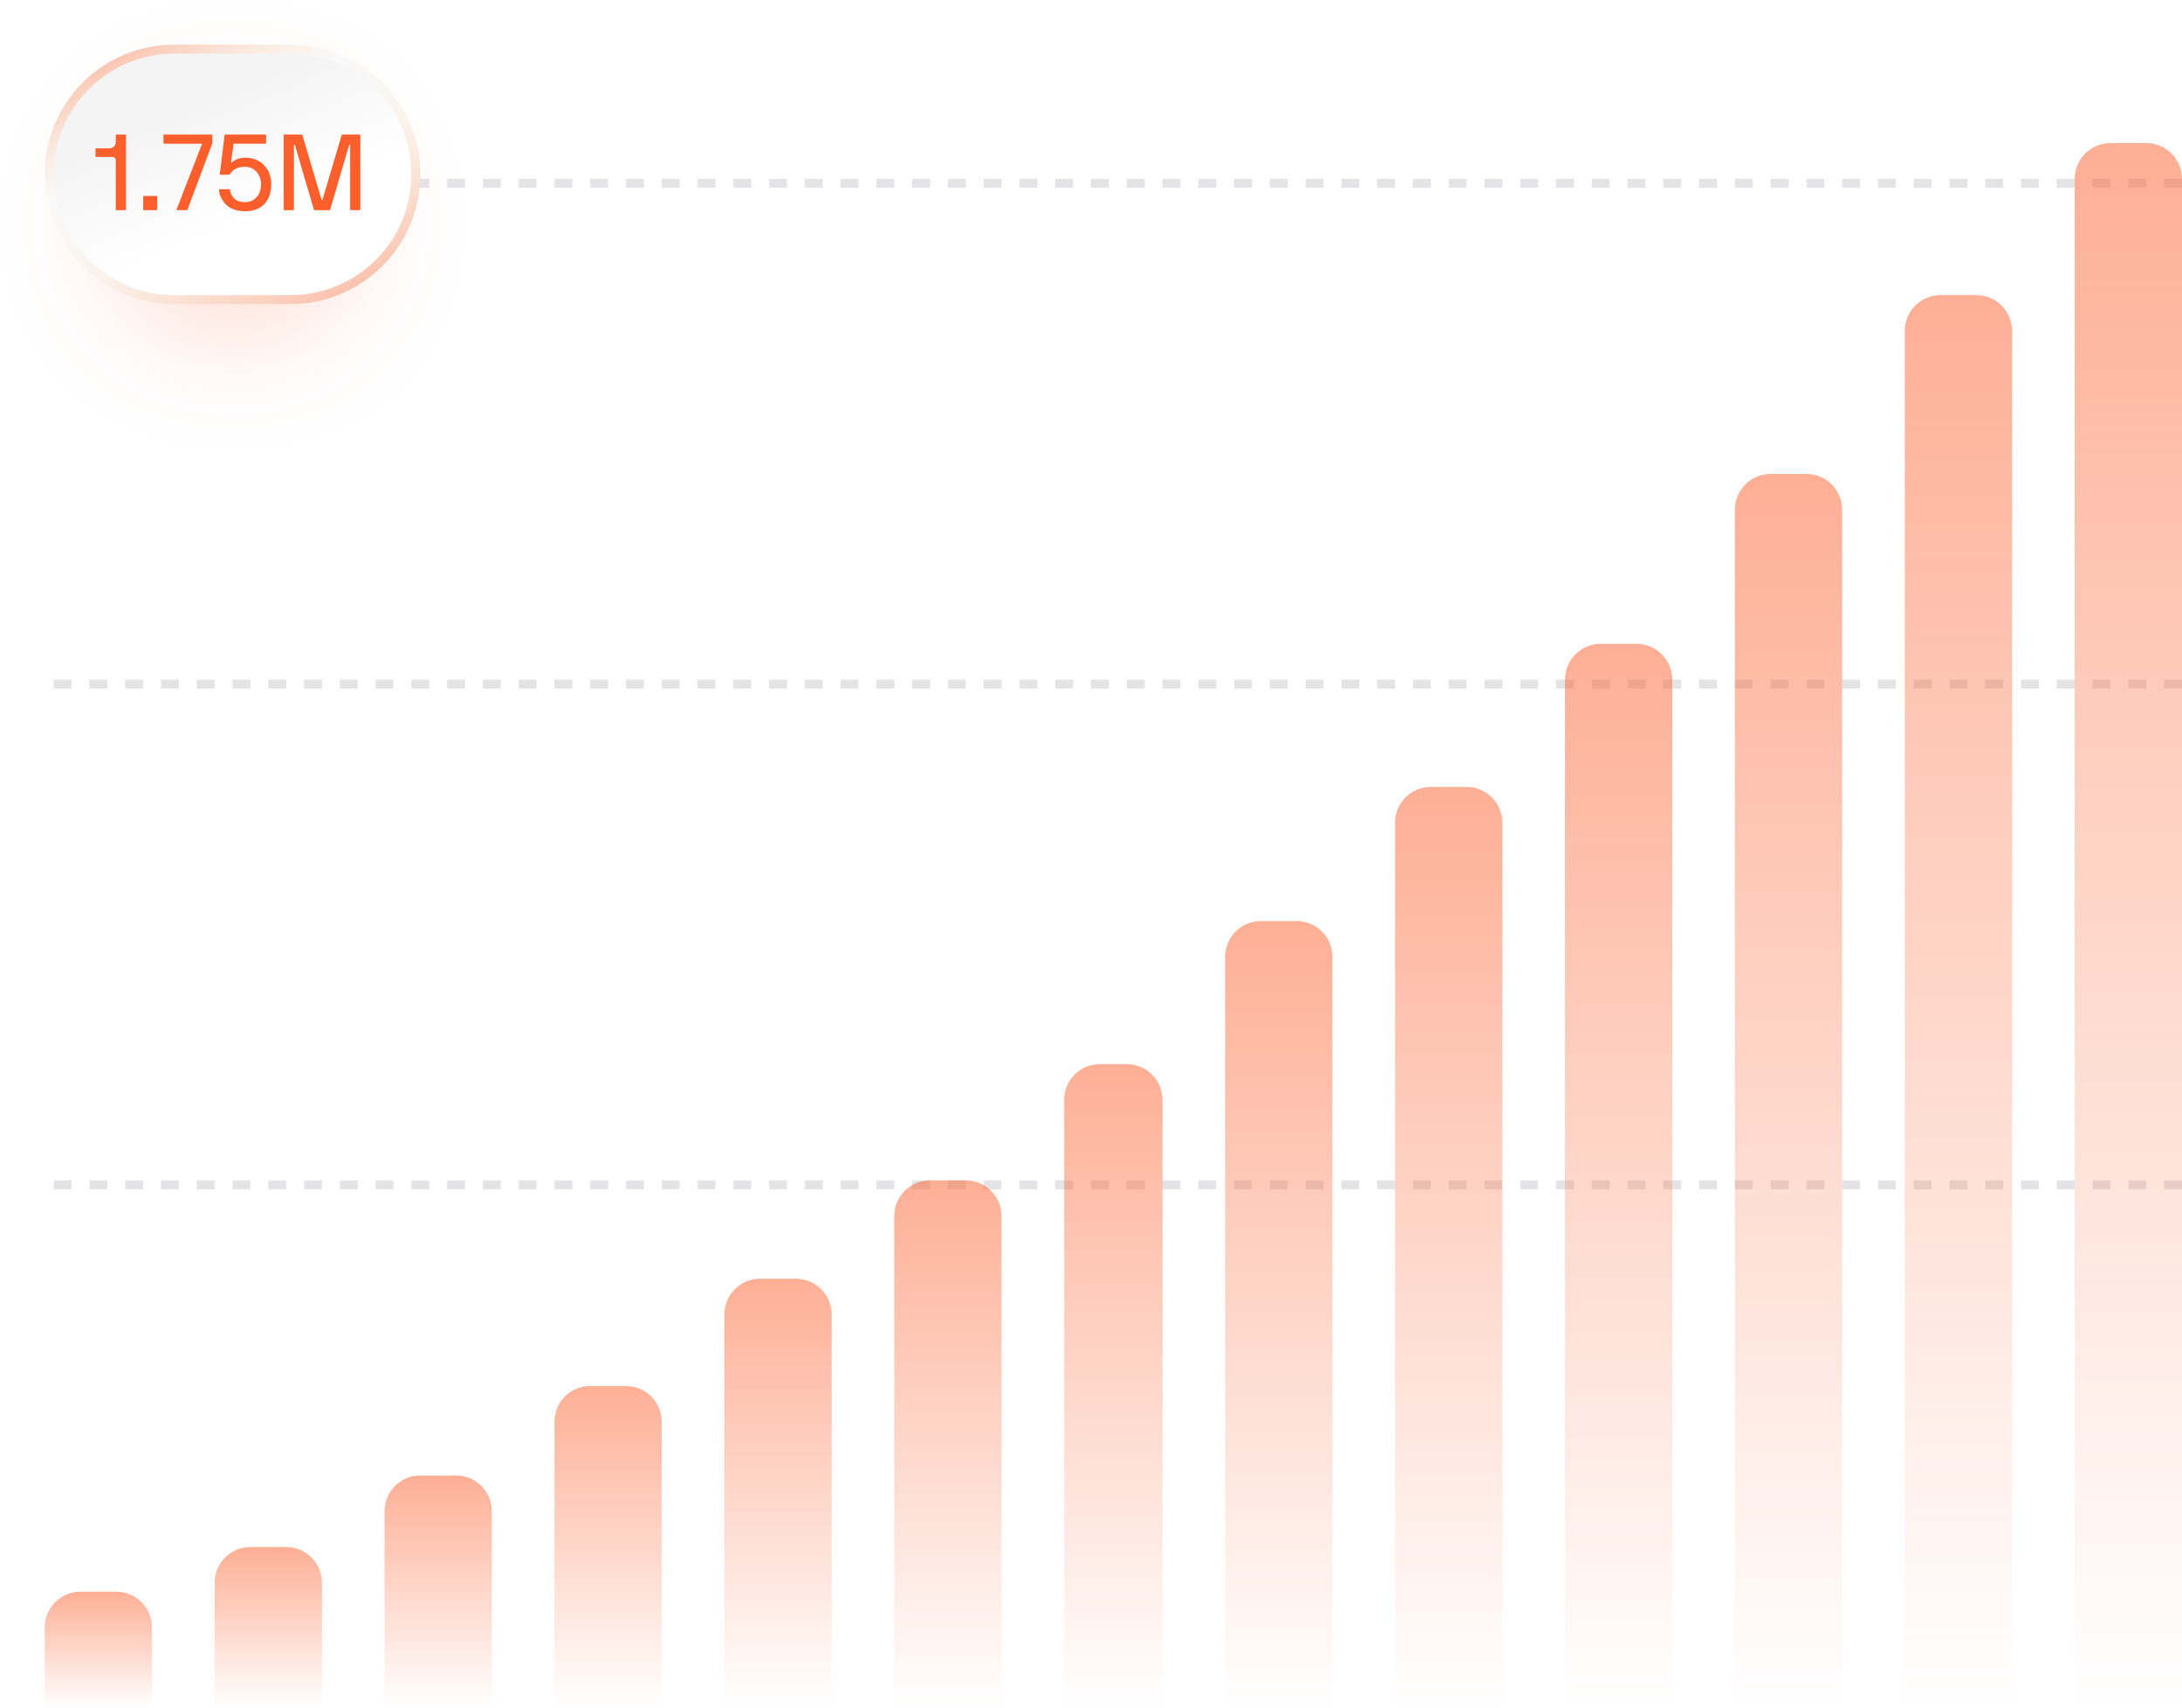
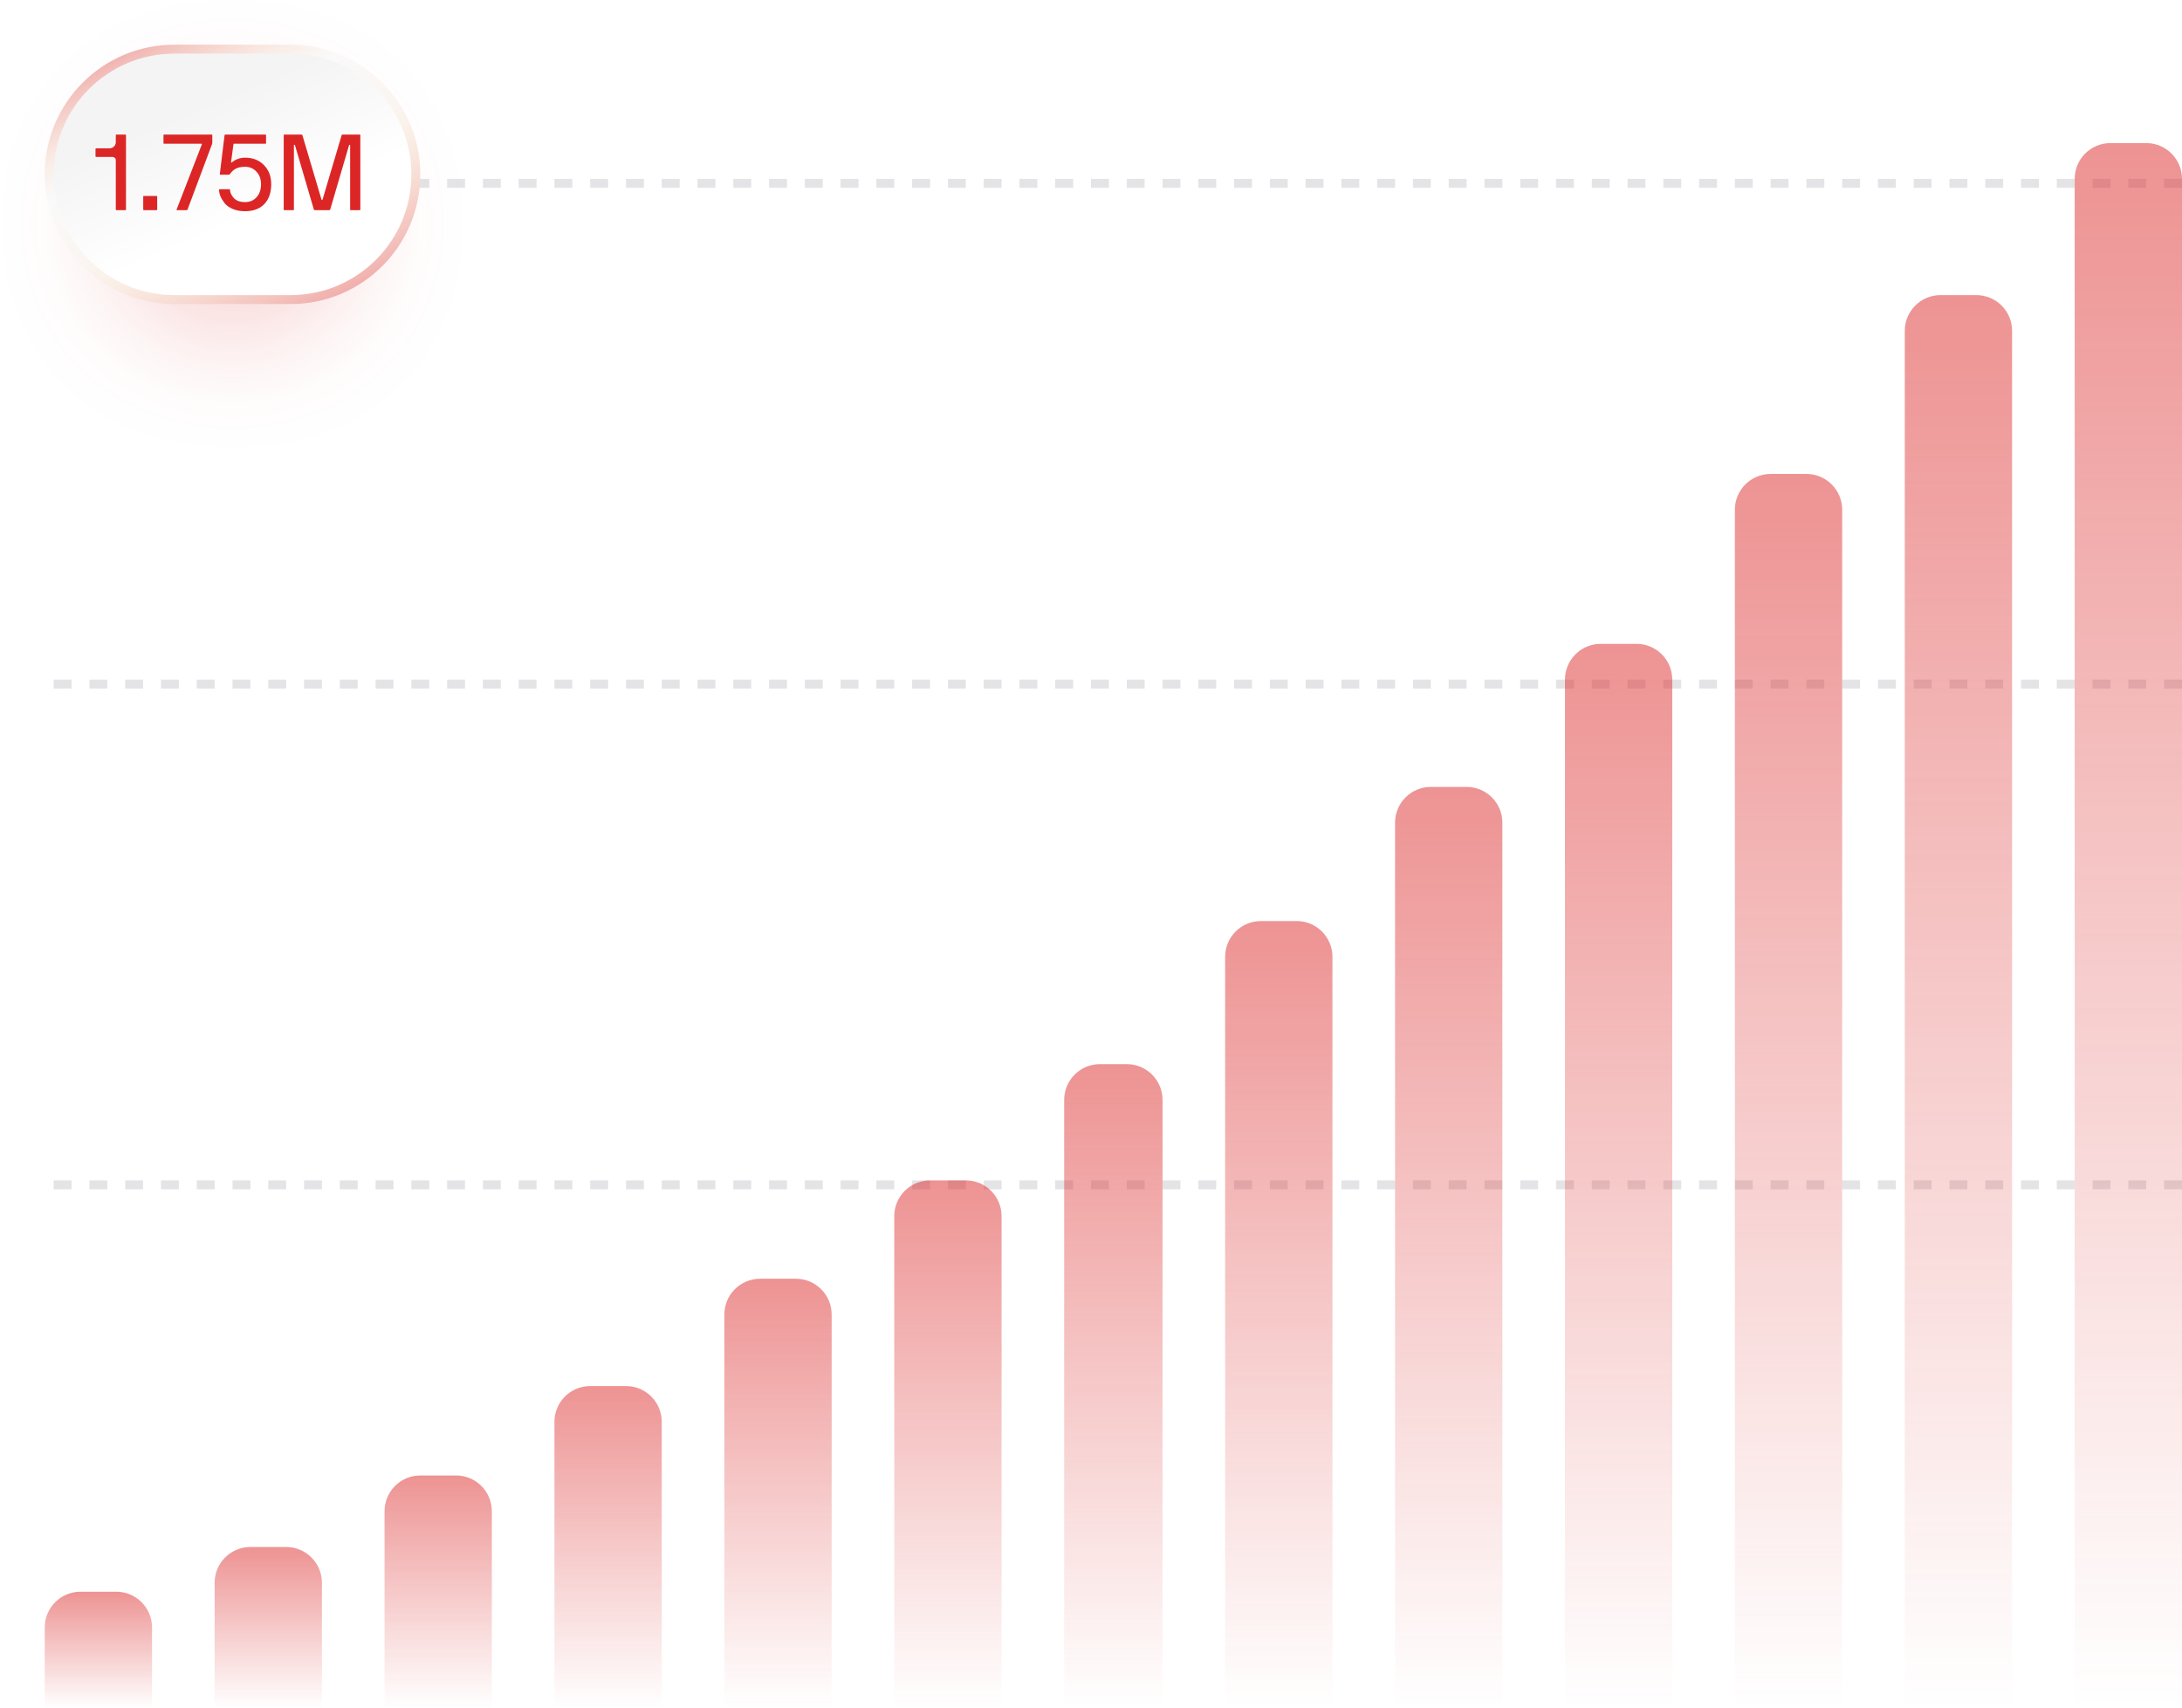
<svg xmlns="http://www.w3.org/2000/svg" width="244" height="191" viewBox="0 0 244 191" fill="none">
  <line x1="244" y1="20.5" x2="5" y2="20.5" stroke="#E4E4E7" style="stroke:#E4E4E7;stroke:color(display-p3 0.894 0.894 0.906);stroke-opacity:1;" stroke-dasharray="2 2" />
  <line x1="244" y1="76.5" x2="5" y2="76.5" stroke="#E4E4E7" style="stroke:#E4E4E7;stroke:color(display-p3 0.894 0.894 0.906);stroke-opacity:1;" stroke-dasharray="2 2" />
  <line x1="244" y1="132.5" x2="5" y2="132.5" stroke="#E4E4E7" style="stroke:#E4E4E7;stroke:color(display-p3 0.894 0.894 0.906);stroke-opacity:1;" stroke-dasharray="2 2" />
  <path d="M5 182C5 179.791 6.791 178 9 178H13C15.209 178 17 179.791 17 182V191H5V182Z" fill="url(#paint0_linear_7253_14340)" />
  <path d="M24 177C24 174.791 25.791 173 28 173H32C34.209 173 36 174.791 36 177V191H24V177Z" fill="url(#paint1_linear_7253_14340)" />
  <path d="M43 169C43 166.791 44.791 165 47 165H51C53.209 165 55 166.791 55 169V191H43V169Z" fill="url(#paint2_linear_7253_14340)" />
  <path d="M62 159C62 156.791 63.791 155 66 155H70C72.209 155 74 156.791 74 159V191H62V159Z" fill="url(#paint3_linear_7253_14340)" />
  <path d="M81 147C81 144.791 82.791 143 85 143H89C91.209 143 93 144.791 93 147V191H81V147Z" fill="url(#paint4_linear_7253_14340)" />
  <path d="M100 136C100 133.791 101.791 132 104 132H108C110.209 132 112 133.791 112 136V191H100V136Z" fill="url(#paint5_linear_7253_14340)" />
  <path d="M119 123C119 120.791 120.791 119 123 119H126C128.209 119 130 120.791 130 123V191H119V123Z" fill="url(#paint6_linear_7253_14340)" />
  <path d="M137 107C137 104.791 138.791 103 141 103H145C147.209 103 149 104.791 149 107V191H137V107Z" fill="url(#paint7_linear_7253_14340)" />
  <path d="M156 92C156 89.791 157.791 88 160 88H164C166.209 88 168 89.791 168 92V191H156V92Z" fill="url(#paint8_linear_7253_14340)" />
  <path d="M175 76C175 73.791 176.791 72 179 72H183C185.209 72 187 73.791 187 76V191H175V76Z" fill="url(#paint9_linear_7253_14340)" />
  <path d="M194 57C194 54.791 195.791 53 198 53H202C204.209 53 206 54.791 206 57V191H194V57Z" fill="url(#paint10_linear_7253_14340)" />
  <path d="M213 37C213 34.791 214.791 33 217 33H221C223.209 33 225 34.791 225 37V191H213V37Z" fill="url(#paint11_linear_7253_14340)" />
  <path d="M232 20C232 17.791 233.791 16 236 16H240C242.209 16 244 17.791 244 20V191H232V20Z" fill="url(#paint12_linear_7253_14340)" />
  <g opacity="0.2" filter="url(#filter0_f_7253_14340)">
-     <path d="M12 25C12 17.82 17.82 12 25 12H27C34.18 12 40 17.82 40 25C40 32.18 34.18 38 27 38H25C17.82 38 12 32.18 12 25Z" fill="#FC5F2B" style="fill:#FC5F2B;fill:color(display-p3 0.988 0.372 0.169);fill-opacity:1;" />
+     <path d="M12 25C12 17.82 17.82 12 25 12H27C34.18 12 40 17.82 40 25C40 32.18 34.18 38 27 38H25C17.82 38 12 32.18 12 25Z" fill="#dc2626" style="fill:#dc2626;fill:color(display-p3 0.988 0.372 0.169);fill-opacity:1;" />
  </g>
  <path d="M19.5 5.5H32.5C40.232 5.5 46.5 11.768 46.5 19.5C46.5 27.232 40.232 33.5 32.5 33.5H19.5C11.768 33.5 5.5 27.232 5.5 19.5C5.5 11.768 11.768 5.5 19.5 5.5Z" fill="url(#paint13_linear_7253_14340)" />
  <path d="M19.5 5.5H32.5C40.232 5.5 46.5 11.768 46.5 19.5C46.5 27.232 40.232 33.5 32.5 33.5H19.5C11.768 33.5 5.5 27.232 5.5 19.5C5.5 11.768 11.768 5.5 19.5 5.5Z" stroke="#FAFAFA" style="stroke:#FAFAFA;stroke:color(display-p3 0.98 0.98 0.98);stroke-opacity:1;" />
  <path d="M19.5 5.5H32.5C40.232 5.5 46.5 11.768 46.5 19.5C46.5 27.232 40.232 33.5 32.5 33.5H19.5C11.768 33.5 5.5 27.232 5.5 19.5C5.5 11.768 11.768 5.5 19.5 5.5Z" stroke="url(#paint14_linear_7253_14340)" stroke-opacity="0.4" />
-   <path d="M12.948 15.892V15.112C12.948 15.072 12.968 15.052 13.008 15.052H14.028C14.068 15.052 14.088 15.072 14.088 15.112V23.44C14.088 23.48 14.068 23.5 14.028 23.5H13.008C12.968 23.5 12.948 23.48 12.948 23.44V17.908C12.948 17.796 12.908 17.708 12.828 17.644C12.756 17.58 12.672 17.548 12.576 17.548H10.74C10.7 17.548 10.68 17.528 10.68 17.488V16.648C10.68 16.608 10.7 16.588 10.74 16.588H12.228C12.428 16.588 12.596 16.524 12.732 16.396C12.876 16.26 12.948 16.092 12.948 15.892ZM17.516 23.5H16.076C16.036 23.5 16.016 23.48 16.016 23.44V21.976C16.016 21.936 16.036 21.916 16.076 21.916H17.516C17.556 21.916 17.576 21.936 17.576 21.976V23.44C17.576 23.48 17.556 23.5 17.516 23.5ZM23.741 15.112V15.916C23.741 15.996 23.729 16.068 23.705 16.132L20.969 23.44C20.953 23.48 20.929 23.5 20.897 23.5H19.793C19.745 23.5 19.729 23.48 19.745 23.44L22.577 16.132C22.593 16.092 22.577 16.072 22.529 16.072H18.341C18.301 16.072 18.281 16.052 18.281 16.012V15.112C18.281 15.072 18.301 15.052 18.341 15.052H23.681C23.721 15.052 23.741 15.072 23.741 15.112ZM24.58 19.48L25.108 15.136C25.116 15.08 25.144 15.052 25.192 15.052H29.692C29.732 15.052 29.752 15.072 29.752 15.112V16.012C29.752 16.052 29.732 16.072 29.692 16.072H26.164C26.124 16.072 26.104 16.092 26.104 16.132L25.84 18.112C25.84 18.136 25.84 18.156 25.84 18.172C25.848 18.18 25.86 18.184 25.876 18.184C25.9 18.176 25.92 18.164 25.936 18.148C26.376 17.804 26.864 17.632 27.4 17.632C28.272 17.632 28.976 17.908 29.512 18.46C30.056 19.004 30.328 19.716 30.328 20.596C30.328 21.54 30.072 22.28 29.56 22.816C29.048 23.352 28.328 23.62 27.4 23.62C26.88 23.62 26.42 23.536 26.02 23.368C25.62 23.192 25.316 22.972 25.108 22.708C24.9 22.436 24.744 22.176 24.64 21.928C24.544 21.672 24.496 21.436 24.496 21.22C24.496 21.18 24.516 21.16 24.556 21.16H25.66C25.7 21.16 25.72 21.18 25.72 21.22C25.72 21.508 25.856 21.812 26.128 22.132C26.408 22.444 26.832 22.6 27.4 22.6C27.928 22.6 28.356 22.42 28.684 22.06C29.02 21.7 29.188 21.212 29.188 20.596C29.188 20.028 29.02 19.564 28.684 19.204C28.348 18.836 27.92 18.652 27.4 18.652C26.984 18.652 26.644 18.72 26.38 18.856C26.124 18.984 25.9 19.192 25.708 19.48C25.684 19.52 25.64 19.54 25.576 19.54H24.64C24.6 19.54 24.58 19.52 24.58 19.48ZM36.07 22.312L38.206 15.112C38.23 15.072 38.258 15.052 38.29 15.052H40.234C40.274 15.052 40.294 15.072 40.294 15.112V23.44C40.294 23.48 40.274 23.5 40.234 23.5H39.214C39.174 23.5 39.154 23.48 39.154 23.44V16.252C39.154 16.212 39.134 16.192 39.094 16.192C39.062 16.192 39.042 16.208 39.034 16.24L36.922 23.44C36.906 23.48 36.874 23.5 36.826 23.5H35.194C35.146 23.5 35.114 23.48 35.098 23.44L32.986 16.24C32.97 16.208 32.946 16.192 32.914 16.192C32.882 16.192 32.866 16.212 32.866 16.252V23.44C32.866 23.48 32.846 23.5 32.806 23.5H31.786C31.746 23.5 31.726 23.48 31.726 23.44V15.112C31.726 15.072 31.746 15.052 31.786 15.052H33.73C33.762 15.052 33.79 15.072 33.814 15.112L35.95 22.312C35.958 22.344 35.978 22.36 36.01 22.36C36.042 22.36 36.062 22.344 36.07 22.312Z" fill="#FC5F2B" style="fill:#FC5F2B;fill:color(display-p3 0.988 0.372 0.169);fill-opacity:1;" />
+   <path d="M12.948 15.892V15.112C12.948 15.072 12.968 15.052 13.008 15.052H14.028C14.068 15.052 14.088 15.072 14.088 15.112V23.44C14.088 23.48 14.068 23.5 14.028 23.5H13.008C12.968 23.5 12.948 23.48 12.948 23.44V17.908C12.948 17.796 12.908 17.708 12.828 17.644C12.756 17.58 12.672 17.548 12.576 17.548H10.74C10.7 17.548 10.68 17.528 10.68 17.488V16.648C10.68 16.608 10.7 16.588 10.74 16.588H12.228C12.428 16.588 12.596 16.524 12.732 16.396C12.876 16.26 12.948 16.092 12.948 15.892ZM17.516 23.5H16.076C16.036 23.5 16.016 23.48 16.016 23.44V21.976C16.016 21.936 16.036 21.916 16.076 21.916H17.516C17.556 21.916 17.576 21.936 17.576 21.976V23.44C17.576 23.48 17.556 23.5 17.516 23.5ZM23.741 15.112V15.916C23.741 15.996 23.729 16.068 23.705 16.132L20.969 23.44C20.953 23.48 20.929 23.5 20.897 23.5H19.793C19.745 23.5 19.729 23.48 19.745 23.44L22.577 16.132C22.593 16.092 22.577 16.072 22.529 16.072H18.341C18.301 16.072 18.281 16.052 18.281 16.012V15.112C18.281 15.072 18.301 15.052 18.341 15.052H23.681C23.721 15.052 23.741 15.072 23.741 15.112ZM24.58 19.48L25.108 15.136C25.116 15.08 25.144 15.052 25.192 15.052H29.692C29.732 15.052 29.752 15.072 29.752 15.112V16.012C29.752 16.052 29.732 16.072 29.692 16.072H26.164C26.124 16.072 26.104 16.092 26.104 16.132L25.84 18.112C25.84 18.136 25.84 18.156 25.84 18.172C25.848 18.18 25.86 18.184 25.876 18.184C25.9 18.176 25.92 18.164 25.936 18.148C26.376 17.804 26.864 17.632 27.4 17.632C28.272 17.632 28.976 17.908 29.512 18.46C30.056 19.004 30.328 19.716 30.328 20.596C30.328 21.54 30.072 22.28 29.56 22.816C29.048 23.352 28.328 23.62 27.4 23.62C26.88 23.62 26.42 23.536 26.02 23.368C25.62 23.192 25.316 22.972 25.108 22.708C24.9 22.436 24.744 22.176 24.64 21.928C24.544 21.672 24.496 21.436 24.496 21.22C24.496 21.18 24.516 21.16 24.556 21.16H25.66C25.7 21.16 25.72 21.18 25.72 21.22C25.72 21.508 25.856 21.812 26.128 22.132C26.408 22.444 26.832 22.6 27.4 22.6C27.928 22.6 28.356 22.42 28.684 22.06C29.02 21.7 29.188 21.212 29.188 20.596C29.188 20.028 29.02 19.564 28.684 19.204C28.348 18.836 27.92 18.652 27.4 18.652C26.984 18.652 26.644 18.72 26.38 18.856C26.124 18.984 25.9 19.192 25.708 19.48C25.684 19.52 25.64 19.54 25.576 19.54H24.64C24.6 19.54 24.58 19.52 24.58 19.48ZM36.07 22.312L38.206 15.112C38.23 15.072 38.258 15.052 38.29 15.052H40.234C40.274 15.052 40.294 15.072 40.294 15.112V23.44C40.294 23.48 40.274 23.5 40.234 23.5H39.214C39.174 23.5 39.154 23.48 39.154 23.44V16.252C39.154 16.212 39.134 16.192 39.094 16.192C39.062 16.192 39.042 16.208 39.034 16.24L36.922 23.44C36.906 23.48 36.874 23.5 36.826 23.5H35.194C35.146 23.5 35.114 23.48 35.098 23.44L32.986 16.24C32.97 16.208 32.946 16.192 32.914 16.192C32.882 16.192 32.866 16.212 32.866 16.252V23.44C32.866 23.48 32.846 23.5 32.806 23.5H31.786C31.746 23.5 31.726 23.48 31.726 23.44V15.112C31.726 15.072 31.746 15.052 31.786 15.052H33.73C33.762 15.052 33.79 15.072 33.814 15.112L35.95 22.312C35.958 22.344 35.978 22.36 36.01 22.36C36.042 22.36 36.062 22.344 36.07 22.312Z" fill="#dc2626" style="fill:#dc2626;fill:color(display-p3 0.988 0.372 0.169);fill-opacity:1;" />
  <defs>
    <filter id="filter0_f_7253_14340" x="0" y="0" width="52" height="50" filterUnits="userSpaceOnUse" color-interpolation-filters="sRGB">
      <feFlood flood-opacity="0" result="BackgroundImageFix" />
      <feBlend mode="normal" in="SourceGraphic" in2="BackgroundImageFix" result="shape" />
      <feGaussianBlur stdDeviation="6" result="effect1_foregroundBlur_7253_14340" />
    </filter>
    <linearGradient id="paint0_linear_7253_14340" x1="11" y1="178" x2="11" y2="191" gradientUnits="userSpaceOnUse">
-       <stop stop-color="#FC5F2B" stop-opacity="0.5" style="stop-color:#FC5F2B;stop-color:color(display-p3 0.988 0.372 0.169);stop-opacity:0.5;" />
-       <stop offset="1" stop-color="#FC5F2B" stop-opacity="0" style="stop-color:none;stop-opacity:0;" />
+       <stop stop-color="#dc2626" stop-opacity="0.5" style="stop-color:#dc2626;stop-color:color(display-p3 0.988 0.372 0.169);stop-opacity:0.5;" />
+       <stop offset="1" stop-color="#dc2626" stop-opacity="0" style="stop-color:none;stop-opacity:0;" />
    </linearGradient>
    <linearGradient id="paint1_linear_7253_14340" x1="30" y1="173" x2="30" y2="191" gradientUnits="userSpaceOnUse">
-       <stop stop-color="#FC5F2B" stop-opacity="0.5" style="stop-color:#FC5F2B;stop-color:color(display-p3 0.988 0.372 0.169);stop-opacity:0.5;" />
-       <stop offset="1" stop-color="#FC5F2B" stop-opacity="0" style="stop-color:none;stop-opacity:0;" />
+       <stop stop-color="#dc2626" stop-opacity="0.5" style="stop-color:#dc2626;stop-color:color(display-p3 0.988 0.372 0.169);stop-opacity:0.5;" />
+       <stop offset="1" stop-color="#dc2626" stop-opacity="0" style="stop-color:none;stop-opacity:0;" />
    </linearGradient>
    <linearGradient id="paint2_linear_7253_14340" x1="49" y1="165" x2="49" y2="191" gradientUnits="userSpaceOnUse">
-       <stop stop-color="#FC5F2B" stop-opacity="0.5" style="stop-color:#FC5F2B;stop-color:color(display-p3 0.988 0.372 0.169);stop-opacity:0.5;" />
-       <stop offset="1" stop-color="#FC5F2B" stop-opacity="0" style="stop-color:none;stop-opacity:0;" />
+       <stop stop-color="#dc2626" stop-opacity="0.5" style="stop-color:#dc2626;stop-color:color(display-p3 0.988 0.372 0.169);stop-opacity:0.5;" />
+       <stop offset="1" stop-color="#dc2626" stop-opacity="0" style="stop-color:none;stop-opacity:0;" />
    </linearGradient>
    <linearGradient id="paint3_linear_7253_14340" x1="68" y1="155" x2="68" y2="191" gradientUnits="userSpaceOnUse">
-       <stop stop-color="#FC5F2B" stop-opacity="0.5" style="stop-color:#FC5F2B;stop-color:color(display-p3 0.988 0.372 0.169);stop-opacity:0.5;" />
-       <stop offset="1" stop-color="#FC5F2B" stop-opacity="0" style="stop-color:none;stop-opacity:0;" />
+       <stop stop-color="#dc2626" stop-opacity="0.5" style="stop-color:#dc2626;stop-color:color(display-p3 0.988 0.372 0.169);stop-opacity:0.5;" />
+       <stop offset="1" stop-color="#dc2626" stop-opacity="0" style="stop-color:none;stop-opacity:0;" />
    </linearGradient>
    <linearGradient id="paint4_linear_7253_14340" x1="87" y1="143" x2="87" y2="191" gradientUnits="userSpaceOnUse">
-       <stop stop-color="#FC5F2B" stop-opacity="0.5" style="stop-color:#FC5F2B;stop-color:color(display-p3 0.988 0.372 0.169);stop-opacity:0.5;" />
-       <stop offset="1" stop-color="#FC5F2B" stop-opacity="0" style="stop-color:none;stop-opacity:0;" />
+       <stop stop-color="#dc2626" stop-opacity="0.5" style="stop-color:#dc2626;stop-color:color(display-p3 0.988 0.372 0.169);stop-opacity:0.5;" />
+       <stop offset="1" stop-color="#dc2626" stop-opacity="0" style="stop-color:none;stop-opacity:0;" />
    </linearGradient>
    <linearGradient id="paint5_linear_7253_14340" x1="106" y1="132" x2="106" y2="191" gradientUnits="userSpaceOnUse">
-       <stop stop-color="#FC5F2B" stop-opacity="0.5" style="stop-color:#FC5F2B;stop-color:color(display-p3 0.988 0.372 0.169);stop-opacity:0.5;" />
-       <stop offset="1" stop-color="#FC5F2B" stop-opacity="0" style="stop-color:none;stop-opacity:0;" />
+       <stop stop-color="#dc2626" stop-opacity="0.5" style="stop-color:#dc2626;stop-color:color(display-p3 0.988 0.372 0.169);stop-opacity:0.5;" />
+       <stop offset="1" stop-color="#dc2626" stop-opacity="0" style="stop-color:none;stop-opacity:0;" />
    </linearGradient>
    <linearGradient id="paint6_linear_7253_14340" x1="124.5" y1="119" x2="124.5" y2="191" gradientUnits="userSpaceOnUse">
-       <stop stop-color="#FC5F2B" stop-opacity="0.5" style="stop-color:#FC5F2B;stop-color:color(display-p3 0.988 0.372 0.169);stop-opacity:0.5;" />
-       <stop offset="1" stop-color="#FC5F2B" stop-opacity="0" style="stop-color:none;stop-opacity:0;" />
+       <stop stop-color="#dc2626" stop-opacity="0.5" style="stop-color:#dc2626;stop-color:color(display-p3 0.988 0.372 0.169);stop-opacity:0.5;" />
+       <stop offset="1" stop-color="#dc2626" stop-opacity="0" style="stop-color:none;stop-opacity:0;" />
    </linearGradient>
    <linearGradient id="paint7_linear_7253_14340" x1="143" y1="103" x2="143" y2="191" gradientUnits="userSpaceOnUse">
-       <stop stop-color="#FC5F2B" stop-opacity="0.5" style="stop-color:#FC5F2B;stop-color:color(display-p3 0.988 0.372 0.169);stop-opacity:0.5;" />
-       <stop offset="1" stop-color="#FC5F2B" stop-opacity="0" style="stop-color:none;stop-opacity:0;" />
+       <stop stop-color="#dc2626" stop-opacity="0.5" style="stop-color:#dc2626;stop-color:color(display-p3 0.988 0.372 0.169);stop-opacity:0.5;" />
+       <stop offset="1" stop-color="#dc2626" stop-opacity="0" style="stop-color:none;stop-opacity:0;" />
    </linearGradient>
    <linearGradient id="paint8_linear_7253_14340" x1="162" y1="88" x2="162" y2="191" gradientUnits="userSpaceOnUse">
-       <stop stop-color="#FC5F2B" stop-opacity="0.5" style="stop-color:#FC5F2B;stop-color:color(display-p3 0.988 0.372 0.169);stop-opacity:0.5;" />
-       <stop offset="1" stop-color="#FC5F2B" stop-opacity="0" style="stop-color:none;stop-opacity:0;" />
+       <stop stop-color="#dc2626" stop-opacity="0.5" style="stop-color:#dc2626;stop-color:color(display-p3 0.988 0.372 0.169);stop-opacity:0.5;" />
+       <stop offset="1" stop-color="#dc2626" stop-opacity="0" style="stop-color:none;stop-opacity:0;" />
    </linearGradient>
    <linearGradient id="paint9_linear_7253_14340" x1="181" y1="72" x2="181" y2="191" gradientUnits="userSpaceOnUse">
-       <stop stop-color="#FC5F2B" stop-opacity="0.5" style="stop-color:#FC5F2B;stop-color:color(display-p3 0.988 0.372 0.169);stop-opacity:0.5;" />
-       <stop offset="1" stop-color="#FC5F2B" stop-opacity="0" style="stop-color:none;stop-opacity:0;" />
+       <stop stop-color="#dc2626" stop-opacity="0.5" style="stop-color:#dc2626;stop-color:color(display-p3 0.988 0.372 0.169);stop-opacity:0.5;" />
+       <stop offset="1" stop-color="#dc2626" stop-opacity="0" style="stop-color:none;stop-opacity:0;" />
    </linearGradient>
    <linearGradient id="paint10_linear_7253_14340" x1="200" y1="53" x2="200" y2="191" gradientUnits="userSpaceOnUse">
-       <stop stop-color="#FC5F2B" stop-opacity="0.5" style="stop-color:#FC5F2B;stop-color:color(display-p3 0.988 0.372 0.169);stop-opacity:0.5;" />
-       <stop offset="1" stop-color="#FC5F2B" stop-opacity="0" style="stop-color:none;stop-opacity:0;" />
+       <stop stop-color="#dc2626" stop-opacity="0.5" style="stop-color:#dc2626;stop-color:color(display-p3 0.988 0.372 0.169);stop-opacity:0.5;" />
+       <stop offset="1" stop-color="#dc2626" stop-opacity="0" style="stop-color:none;stop-opacity:0;" />
    </linearGradient>
    <linearGradient id="paint11_linear_7253_14340" x1="219" y1="33" x2="219" y2="191" gradientUnits="userSpaceOnUse">
-       <stop stop-color="#FC5F2B" stop-opacity="0.5" style="stop-color:#FC5F2B;stop-color:color(display-p3 0.988 0.372 0.169);stop-opacity:0.5;" />
-       <stop offset="1" stop-color="#FC5F2B" stop-opacity="0" style="stop-color:none;stop-opacity:0;" />
+       <stop stop-color="#dc2626" stop-opacity="0.5" style="stop-color:#dc2626;stop-color:color(display-p3 0.988 0.372 0.169);stop-opacity:0.5;" />
+       <stop offset="1" stop-color="#dc2626" stop-opacity="0" style="stop-color:none;stop-opacity:0;" />
    </linearGradient>
    <linearGradient id="paint12_linear_7253_14340" x1="238" y1="16" x2="238" y2="191" gradientUnits="userSpaceOnUse">
-       <stop stop-color="#FC5F2B" stop-opacity="0.5" style="stop-color:#FC5F2B;stop-color:color(display-p3 0.988 0.372 0.169);stop-opacity:0.5;" />
-       <stop offset="1" stop-color="#FC5F2B" stop-opacity="0" style="stop-color:none;stop-opacity:0;" />
+       <stop stop-color="#dc2626" stop-opacity="0.5" style="stop-color:#dc2626;stop-color:color(display-p3 0.988 0.372 0.169);stop-opacity:0.5;" />
+       <stop offset="1" stop-color="#dc2626" stop-opacity="0" style="stop-color:none;stop-opacity:0;" />
    </linearGradient>
    <linearGradient id="paint13_linear_7253_14340" x1="29.75" y1="23.643" x2="24.314" y2="10.924" gradientUnits="userSpaceOnUse">
      <stop stop-color="white" style="stop-color:white;stop-opacity:1;" />
      <stop offset="1" stop-color="#F4F4F5" style="stop-color:#F4F4F5;stop-color:color(display-p3 0.957 0.957 0.961);stop-opacity:1;" />
    </linearGradient>
    <linearGradient id="paint14_linear_7253_14340" x1="38.75" y1="34" x2="21.922" y2="0.627" gradientUnits="userSpaceOnUse">
-       <stop stop-color="#FC5F2B" style="stop-color:#FC5F2B;stop-color:color(display-p3 0.988 0.372 0.169);stop-opacity:1;" />
+       <stop stop-color="#dc2626" style="stop-color:#dc2626;stop-color:color(display-p3 0.988 0.372 0.169);stop-opacity:1;" />
      <stop offset="0.44" stop-color="#FDBA74" stop-opacity="0.2" style="stop-color:#FDBA74;stop-color:color(display-p3 0.992 0.729 0.455);stop-opacity:0.2;" />
      <stop offset="0.673" stop-color="#FDBA74" stop-opacity="0" style="stop-color:none;stop-opacity:0;" />
-       <stop offset="1" stop-color="#FC5F2B" style="stop-color:#FC5F2B;stop-color:color(display-p3 0.988 0.372 0.169);stop-opacity:1;" />
+       <stop offset="1" stop-color="#dc2626" style="stop-color:#dc2626;stop-color:color(display-p3 0.988 0.372 0.169);stop-opacity:1;" />
    </linearGradient>
  </defs>
</svg>
